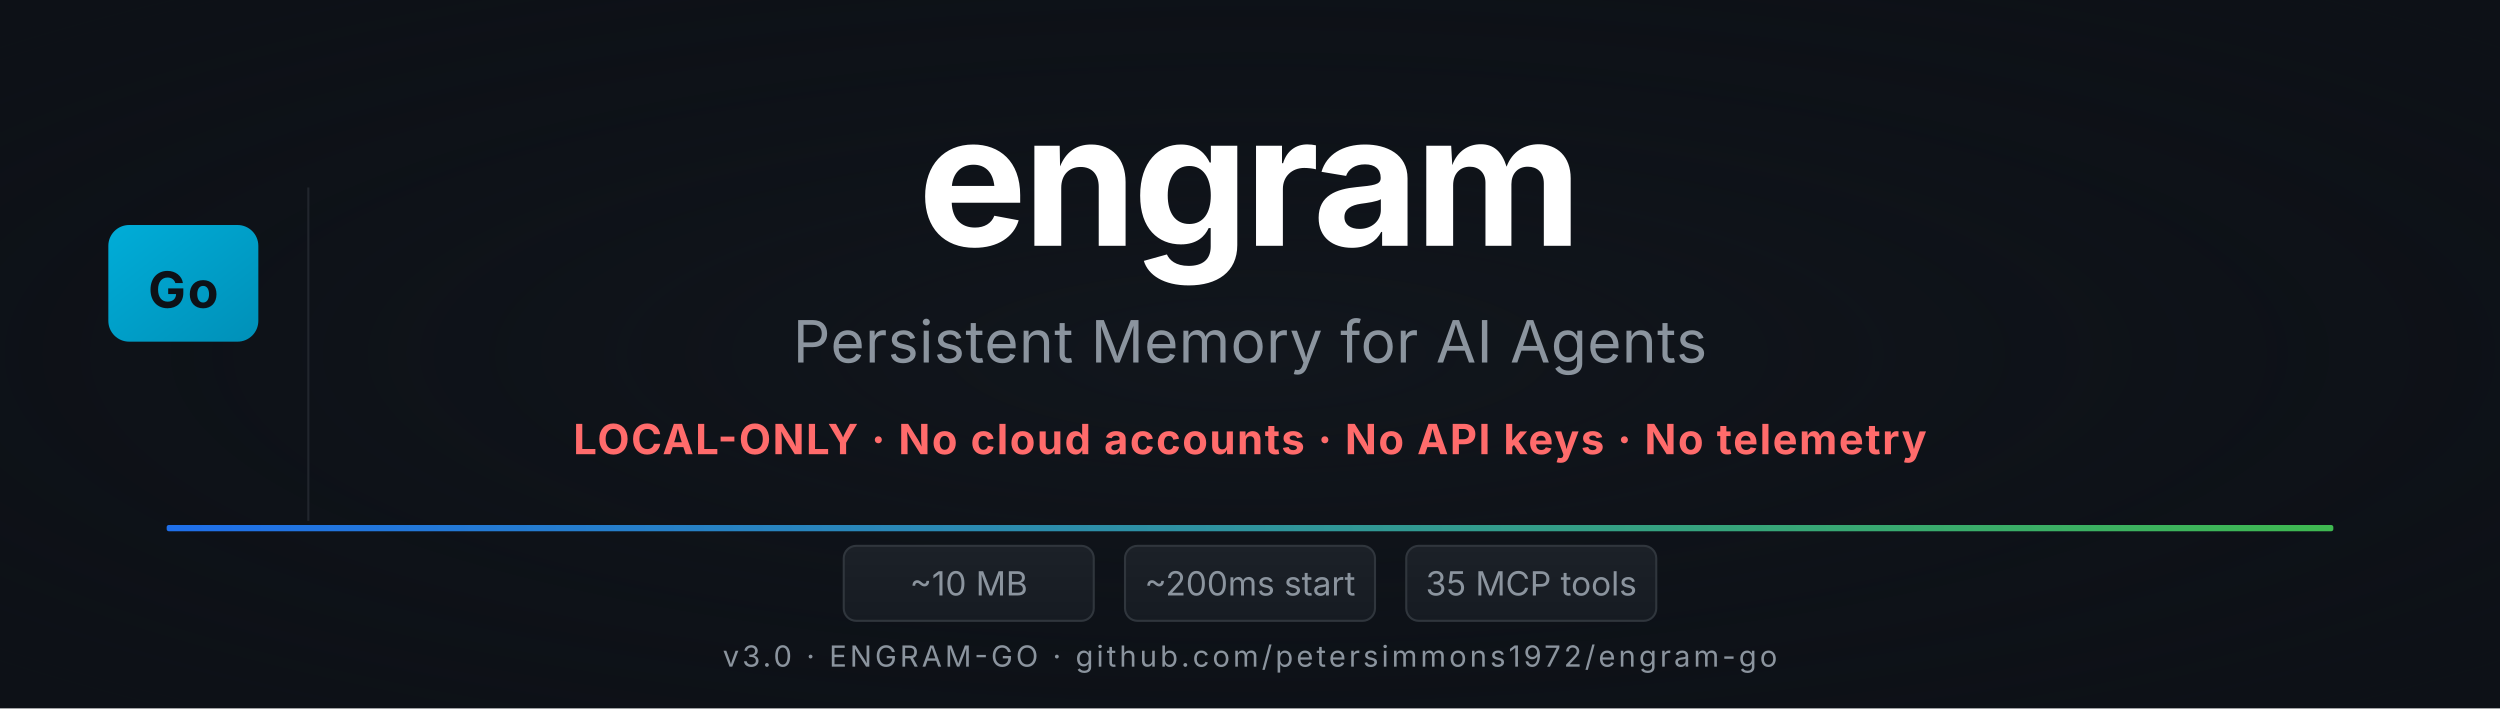
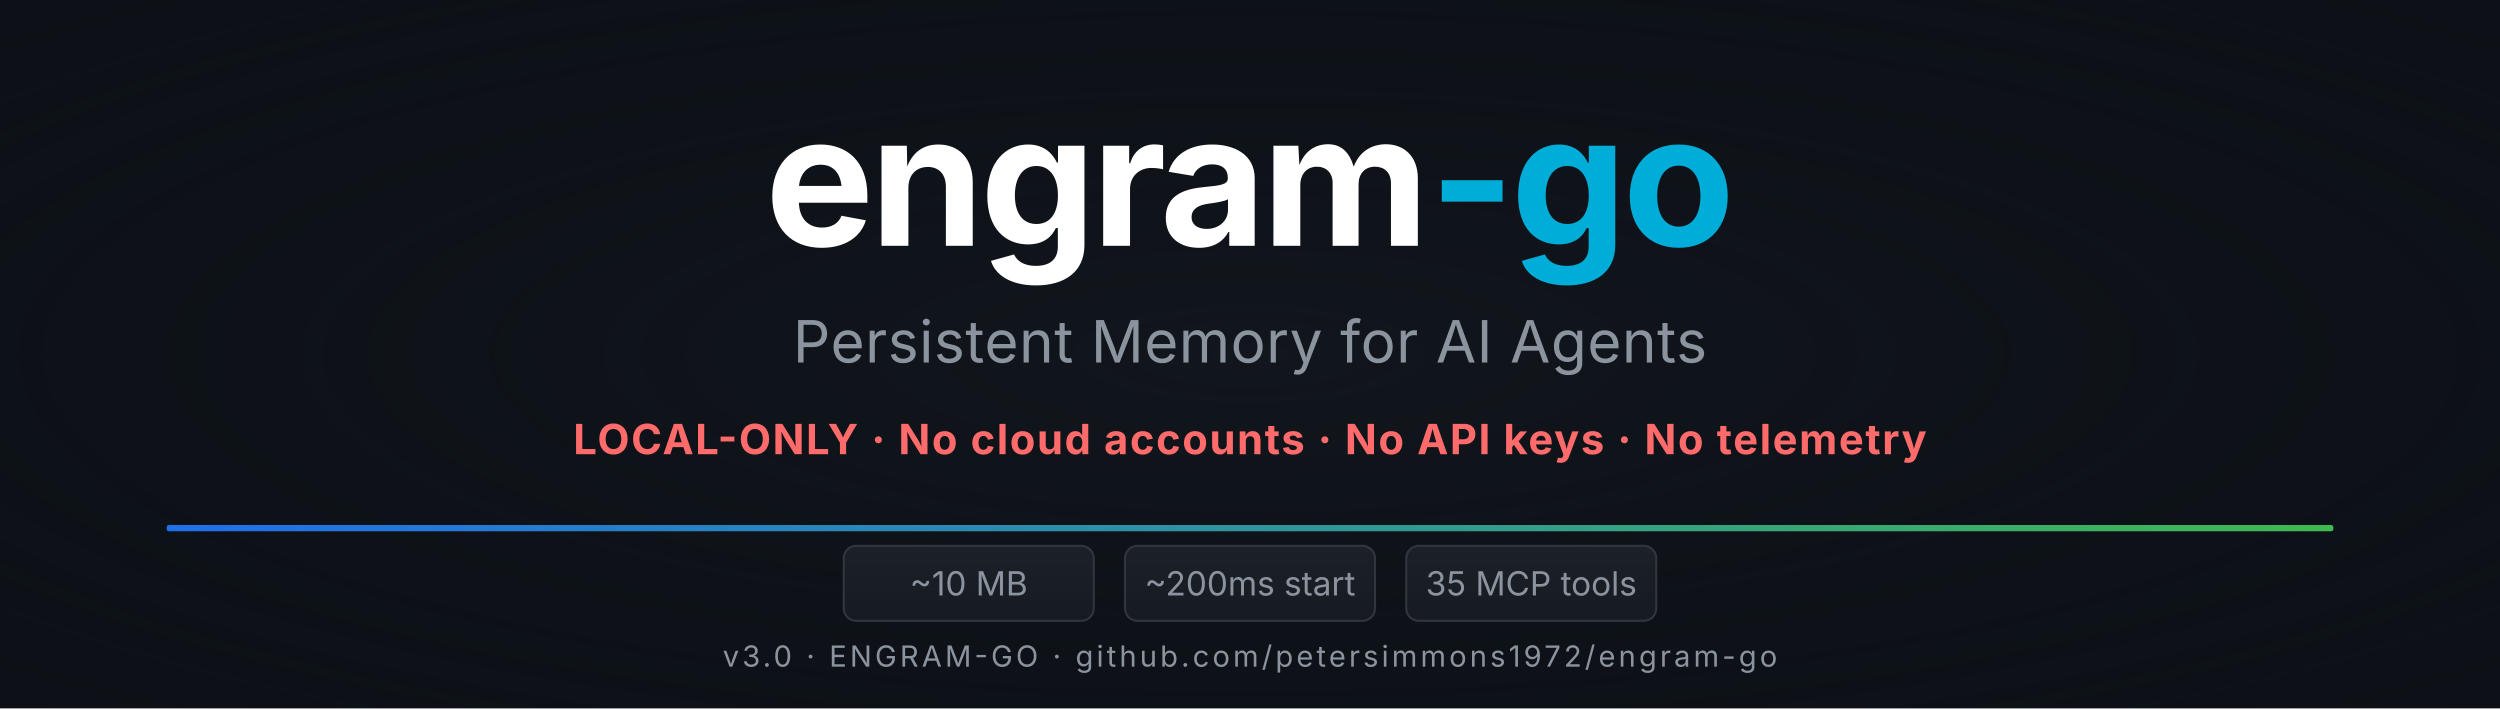
<svg xmlns="http://www.w3.org/2000/svg" viewBox="0 0 1200 340" width="1200" height="340" role="img" aria-label="engram-go v3.0 hero banner">
  <defs>
    <linearGradient id="accentGrad" x1="0%" y1="0%" x2="100%" y2="0%">
      <stop offset="0%" stop-color="#1f6feb" stop-opacity="1" />
      <stop offset="100%" stop-color="#3fb950" stop-opacity="1" />
    </linearGradient>
    <radialGradient id="bgVignette" cx="50%" cy="50%" r="70%" fx="50%" fy="50%">
      <stop offset="0%" stop-color="#161b22" stop-opacity="0.5" />
      <stop offset="100%" stop-color="#0d1117" stop-opacity="0" />
    </radialGradient>
    <linearGradient id="goBlockGrad" x1="0%" y1="0%" x2="100%" y2="100%">
      <stop offset="0%" stop-color="#00ADD8" stop-opacity="1" />
      <stop offset="100%" stop-color="#0090b8" stop-opacity="1" />
    </linearGradient>
    <linearGradient id="badgeGrad" x1="0%" y1="0%" x2="0%" y2="100%">
      <stop offset="0%" stop-color="#1c2128" stop-opacity="1" />
      <stop offset="100%" stop-color="#161b22" stop-opacity="1" />
    </linearGradient>
  </defs>
  <rect x="0" y="0" width="1200" height="340" fill="#0d1117" />
  <rect x="0" y="0" width="1200" height="340" fill="url(#bgVignette)" />
-   <rect x="52" y="108" width="72" height="56" rx="10" ry="10" fill="url(#goBlockGrad)" />
  <rect x="405" y="262" width="120" height="36" rx="6" ry="6" fill="url(#badgeGrad)" stroke="#30363d" stroke-width="1" />
  <rect x="540" y="262" width="120" height="36" rx="6" ry="6" fill="url(#badgeGrad)" stroke="#30363d" stroke-width="1" />
  <rect x="675" y="262" width="120" height="36" rx="6" ry="6" fill="url(#badgeGrad)" stroke="#30363d" stroke-width="1" />
  <rect x="80" y="252" width="1040" height="3" rx="1" ry="1" fill="url(#accentGrad)" />
-   <line x1="148" y1="90" x2="148" y2="250" stroke="#21262d" stroke-width="1" />
-   <text x="88" y="139" font-family="Inter, 'Source Sans 3', 'Segoe UI', sans-serif" font-size="24" font-weight="700" fill="#0d1117" text-anchor="middle" dominant-baseline="central" letter-spacing="1">Go</text>
-   <text x="600" y="118" font-family="Inter, 'Source Sans 3', 'Segoe UI', sans-serif" font-size="88" font-weight="700" fill="#ffffff" text-anchor="middle" dominant-baseline="auto" letter-spacing="-2">engram</text>
+   <text x="600" y="118" font-family="Inter, 'Source Sans 3', 'Segoe UI', sans-serif" font-size="88" font-weight="700" fill="#ffffff" text-anchor="middle" dominant-baseline="auto" letter-spacing="-2">engram<tspan fill="#00ADD8">-go</tspan>
+   </text>
  <text x="600" y="174" font-family="Inter, 'Source Sans 3', 'Segoe UI', sans-serif" font-size="28" font-weight="400" fill="#8b949e" text-anchor="middle" dominant-baseline="auto" letter-spacing="0.3">Persistent Memory for AI Agents</text>
  <text x="600" y="218" font-family="Inter, 'Source Sans 3', 'Segoe UI', sans-serif" font-size="20" font-weight="700" fill="#ff6b6b" text-anchor="middle" dominant-baseline="auto" letter-spacing="0.8">LOCAL-ONLY  ·  No cloud accounts  ·  No API keys  ·  No telemetry</text>
  <text x="465" y="280" font-family="Inter, 'Source Sans 3', 'Segoe UI', sans-serif" font-size="16" font-weight="400" fill="#8b949e" text-anchor="middle" dominant-baseline="central">~10 MB</text>
  <text x="600" y="280" font-family="Inter, 'Source Sans 3', 'Segoe UI', sans-serif" font-size="16" font-weight="400" fill="#8b949e" text-anchor="middle" dominant-baseline="central">~200ms start</text>
  <text x="735" y="280" font-family="Inter, 'Source Sans 3', 'Segoe UI', sans-serif" font-size="16" font-weight="400" fill="#8b949e" text-anchor="middle" dominant-baseline="central">35 MCP tools</text>
  <text x="600" y="320" font-family="Inter, 'Source Sans 3', 'Segoe UI', sans-serif" font-size="14" font-weight="400" fill="#8b949e" text-anchor="middle" dominant-baseline="auto" letter-spacing="1.5">v3.0  ·  ENGRAM-GO  ·  github.com/petersimmons1972/engram-go</text>
</svg>
